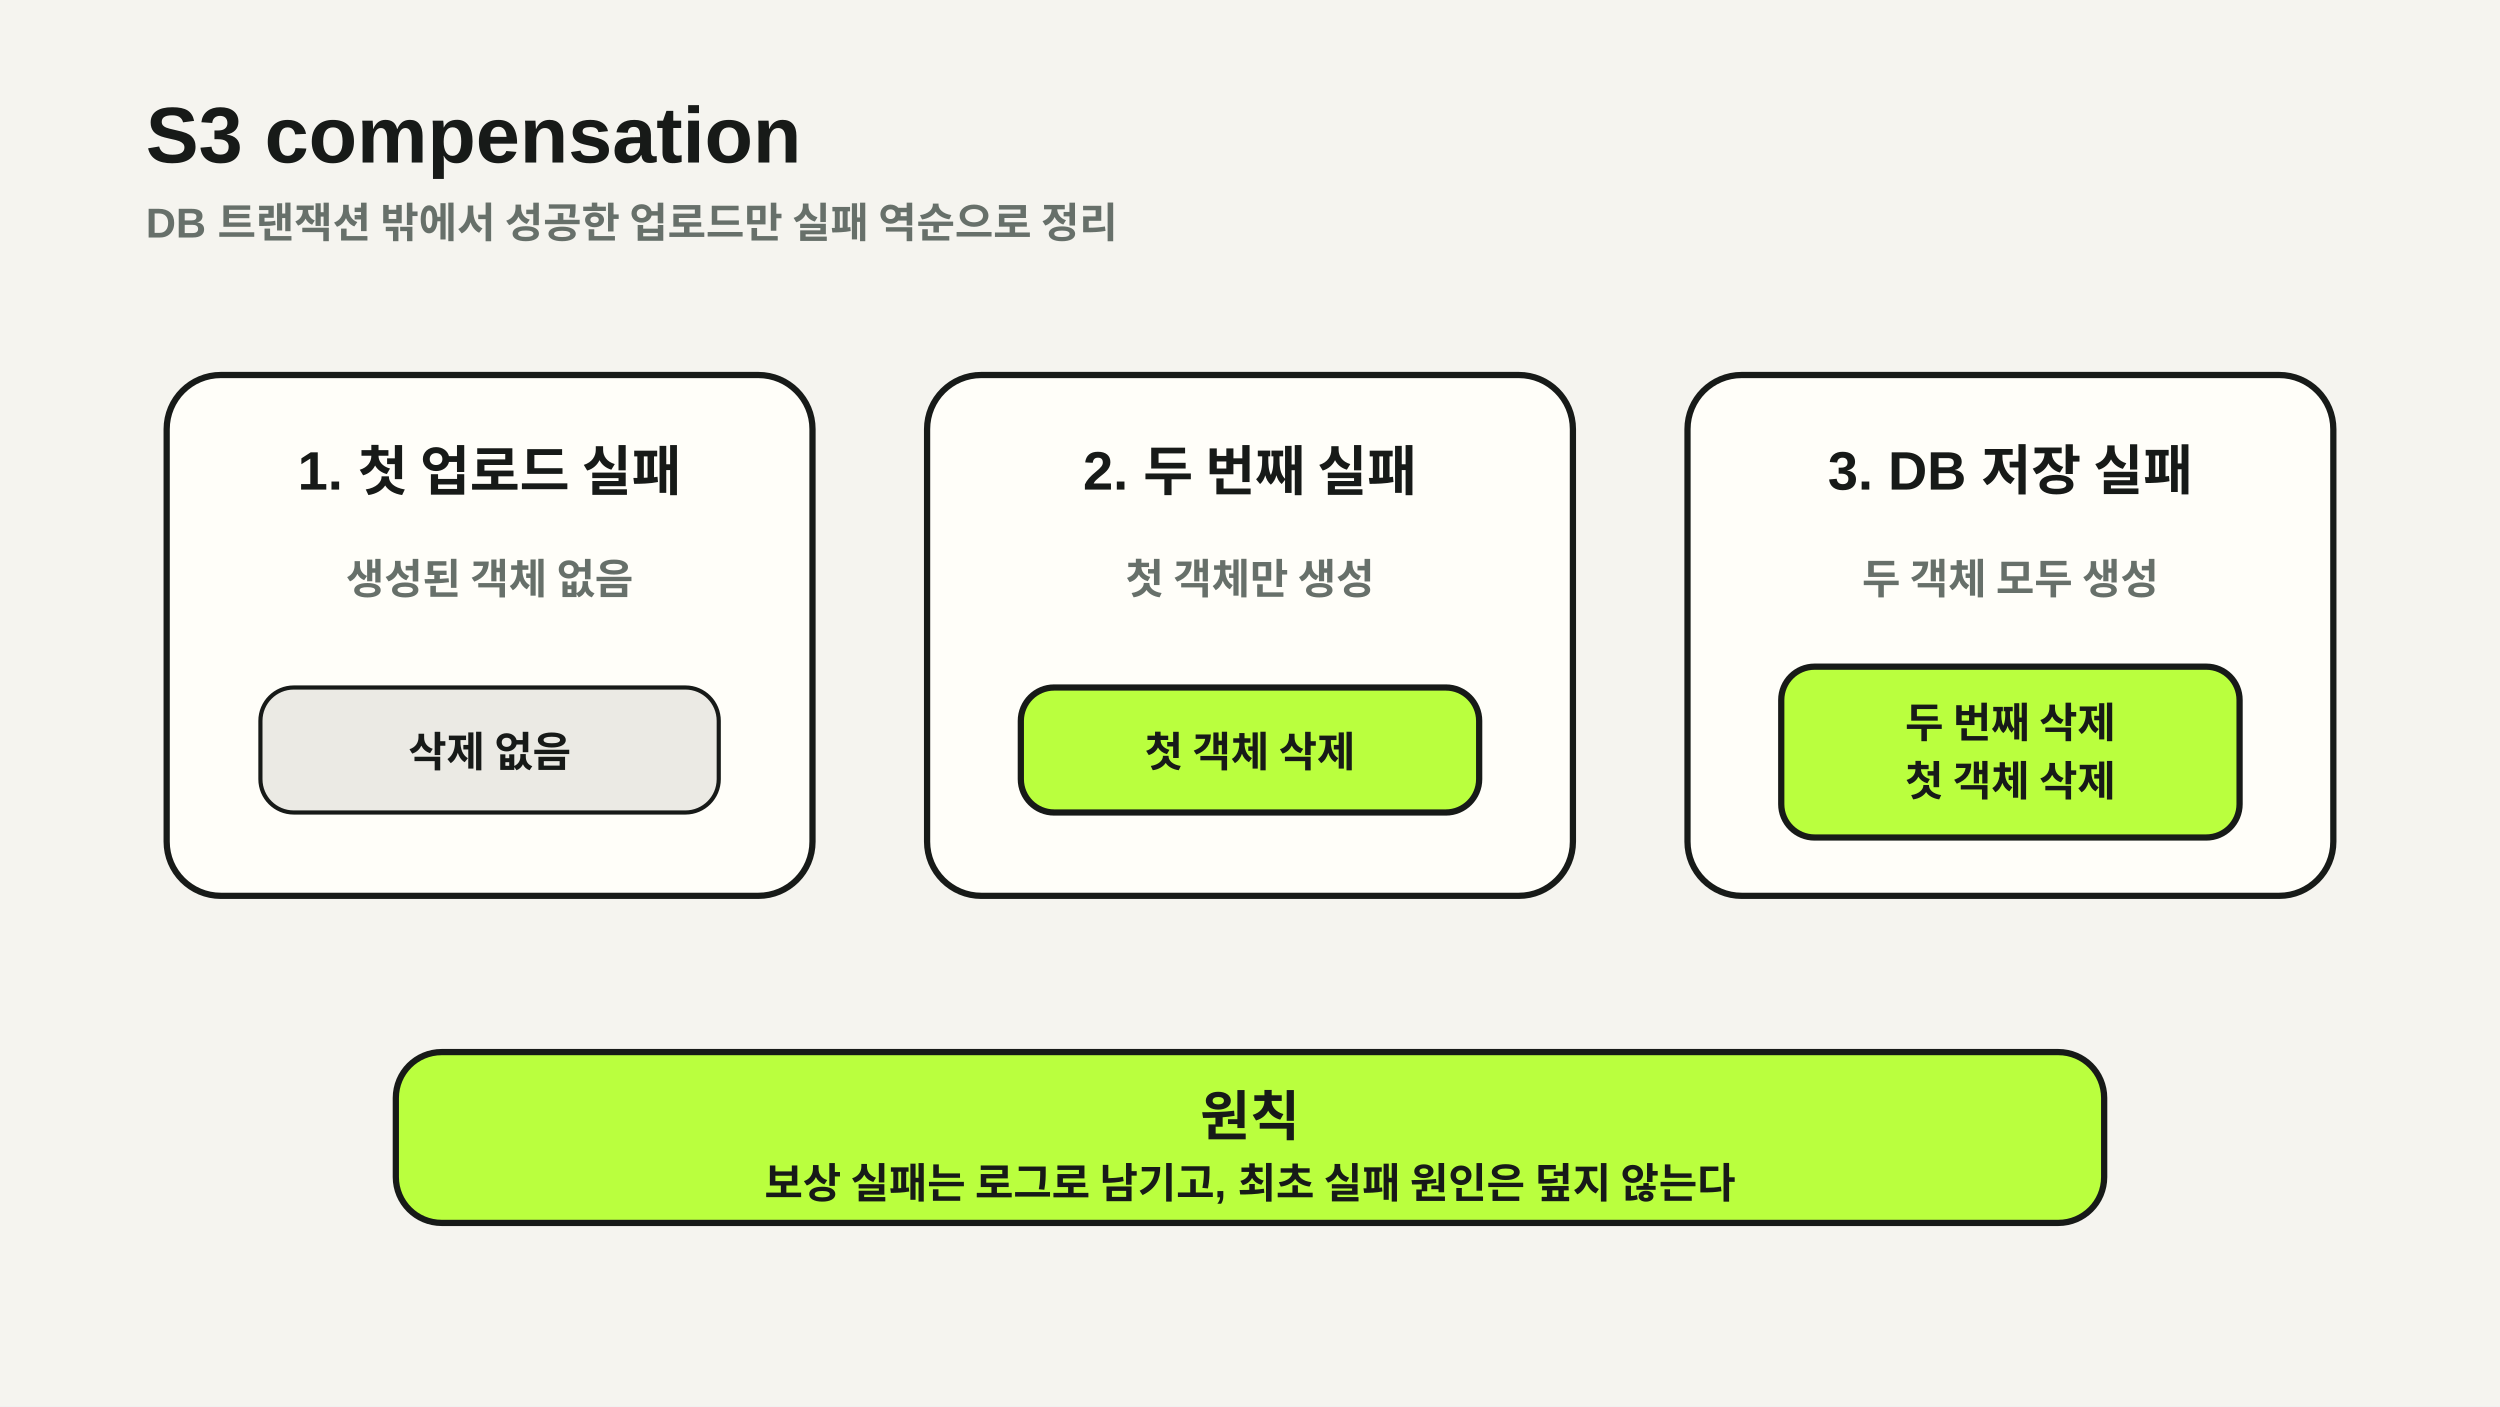
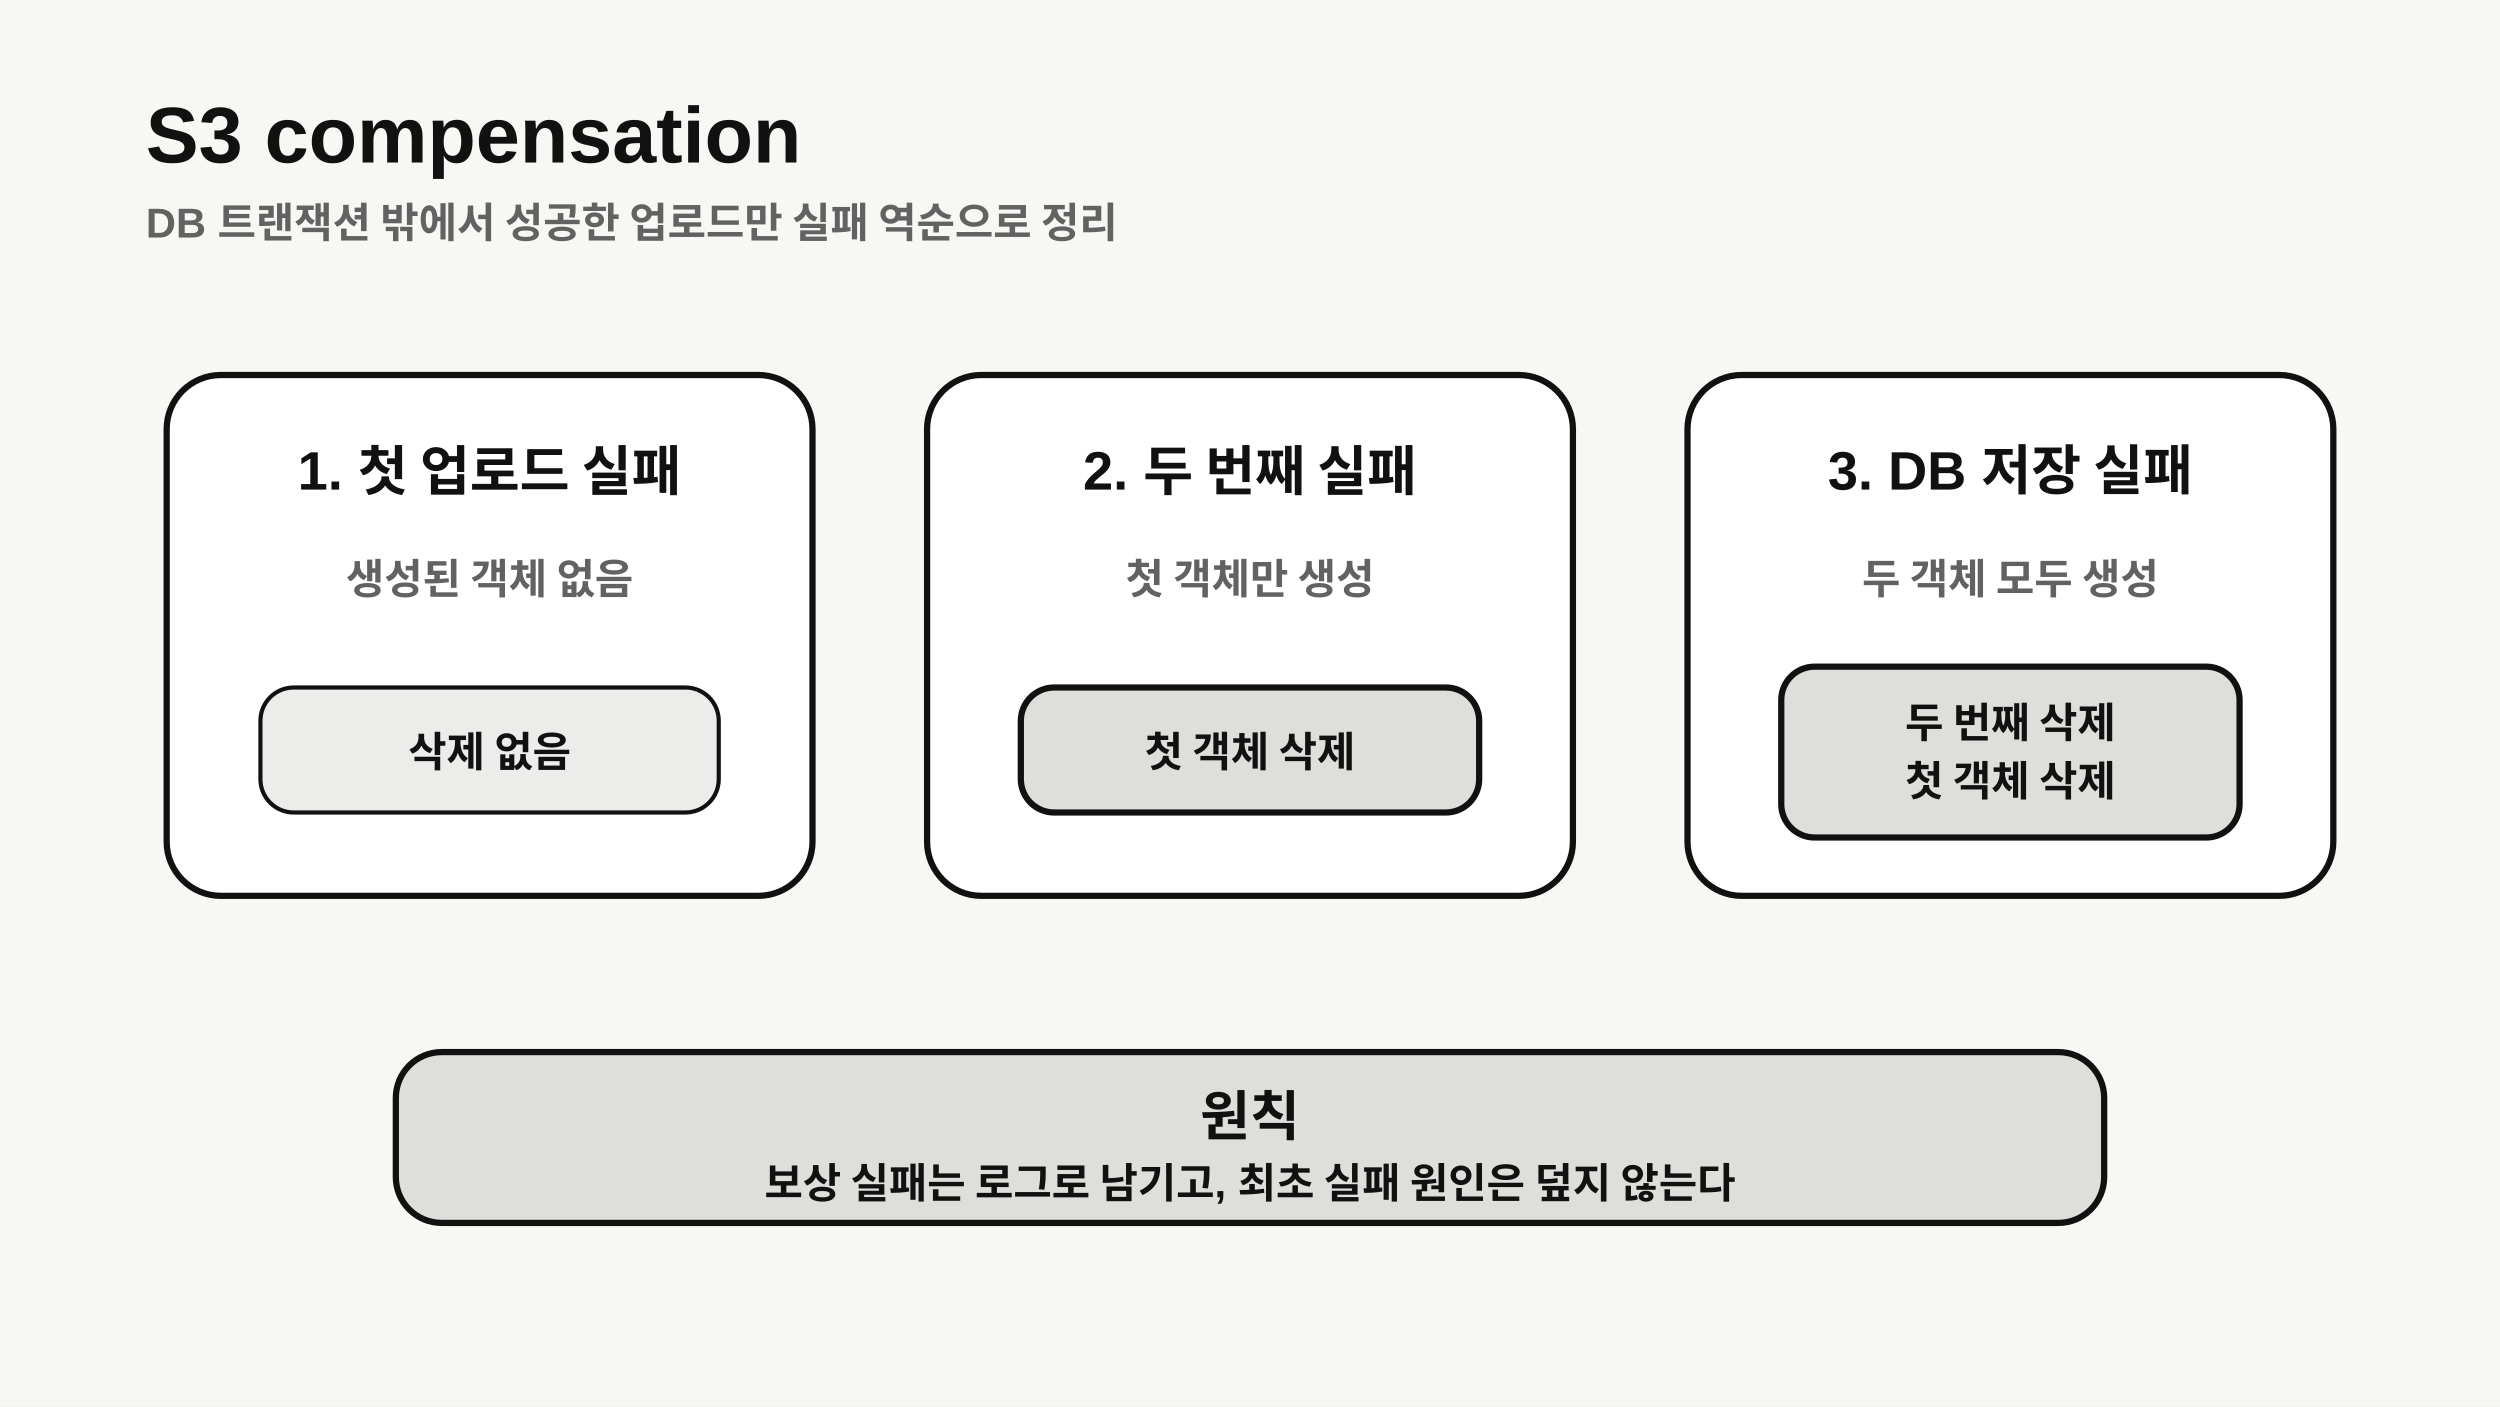
<svg xmlns="http://www.w3.org/2000/svg" viewBox="0 0 1200 675" role="img" aria-labelledby="title desc">
  <defs>
    <style>
-       .bg{fill:#f5f4ef}.card{fill:#fffef9;stroke:#171a18;stroke-width:3}.accent{fill:#baff3e;stroke:#171a18;stroke-width:3}.soft{fill:#ebeae4;stroke:#171a18;stroke-width:2}.ink{fill:#171a18}.muted{fill:#67706a}text{font-family:Pretendard,'Noto Sans KR',Arial,sans-serif}.title{font-size:38px;font-weight:900}.label{font-size:26px;font-weight:850}.small{font-size:20px;font-weight:700}.tiny{font-size:16px;font-weight:700}
+       .bg{fill:#f7f7f4}.card{fill:#ffffff;stroke:#111111;stroke-width:3}.accent{fill:#dededb;stroke:#111111;stroke-width:3}.soft{fill:#ececea;stroke:#111111;stroke-width:2}.ink{fill:#111111}.muted{fill:#626262}text{font-family:Pretendard,'Noto Sans KR',Arial,sans-serif}.title{font-size:38px;font-weight:900}.label{font-size:26px;font-weight:850}.small{font-size:20px;font-weight:700}.tiny{font-size:16px;font-weight:700}
    </style>
  </defs>
  <rect class="bg" width="1200" height="675" />
  <text x="70" y="78" class="title ink">S3 compensation</text>
  <text x="70" y="114" class="small muted">DB 트랜잭션 밖에서 성공한 업로드만 실패 역순으로 정리</text>
  <rect x="80" y="180" width="310" height="250" rx="26" class="card" />
  <text x="235" y="235" text-anchor="middle" class="label ink">1. 첫 업로드 실패</text>
  <text x="235" y="285" text-anchor="middle" class="small muted">생성된 객체 없음</text>
  <rect x="125" y="330" width="220" height="60" rx="16" class="soft" />
  <text x="235" y="368" text-anchor="middle" class="small ink">삭제 없음</text>
  <rect x="445" y="180" width="310" height="250" rx="26" class="card" />
  <text x="600" y="235" text-anchor="middle" class="label ink">2. 두 번째 실패</text>
  <text x="600" y="285" text-anchor="middle" class="small muted">첫 객체만 생성</text>
  <rect x="490" y="330" width="220" height="60" rx="16" class="accent" />
  <text x="600" y="368" text-anchor="middle" class="small ink">첫 객체 삭제</text>
  <rect x="810" y="180" width="310" height="250" rx="26" class="card" />
  <text x="965" y="235" text-anchor="middle" class="label ink">3. DB 저장 실패</text>
  <text x="965" y="285" text-anchor="middle" class="small muted">두 객체 모두 생성</text>
  <rect x="855" y="320" width="220" height="82" rx="16" class="accent" />
  <text x="965" y="354" text-anchor="middle" class="small ink">두 번째 삭제</text>
  <text x="965" y="382" text-anchor="middle" class="small ink">첫 객체 삭제</text>
  <rect x="190" y="505" width="820" height="82" rx="22" class="accent" />
  <text x="600" y="545" text-anchor="middle" class="label ink">원칙</text>
  <text x="600" y="575" text-anchor="middle" class="small ink">보상 실패는 로그로 남기고, 최초 실패 원인은 덮지 않는다</text>
</svg>
